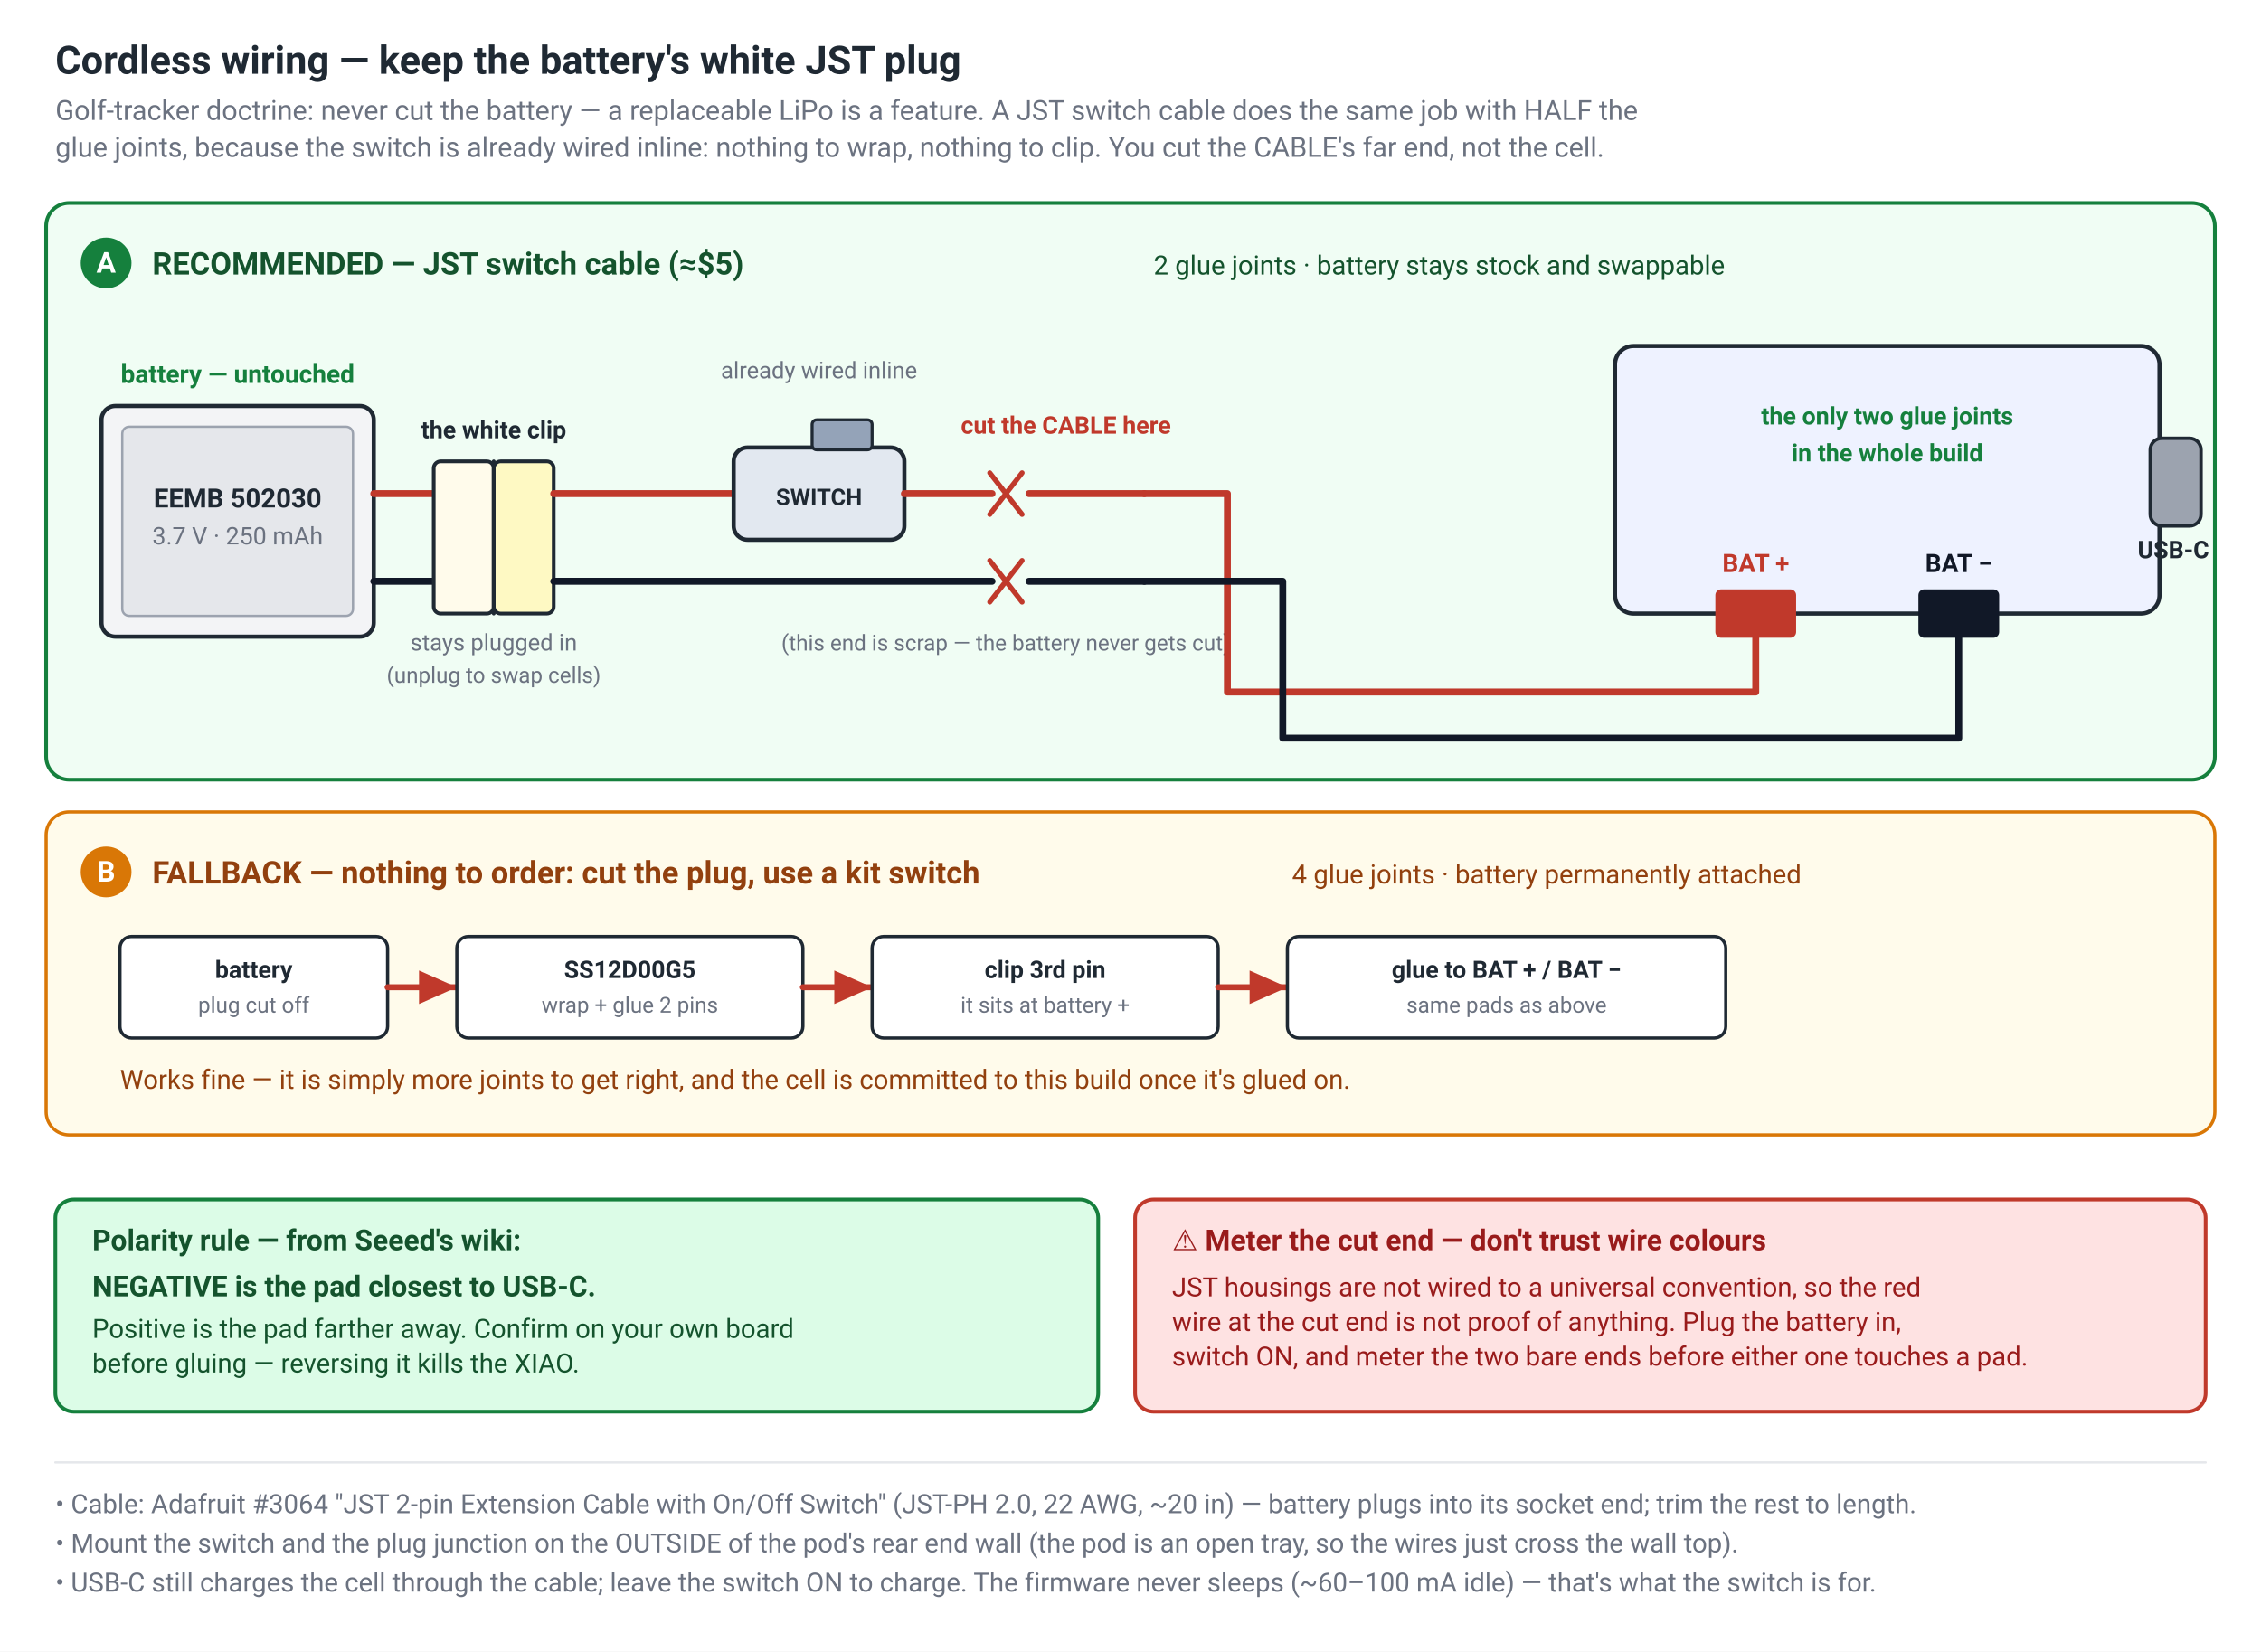
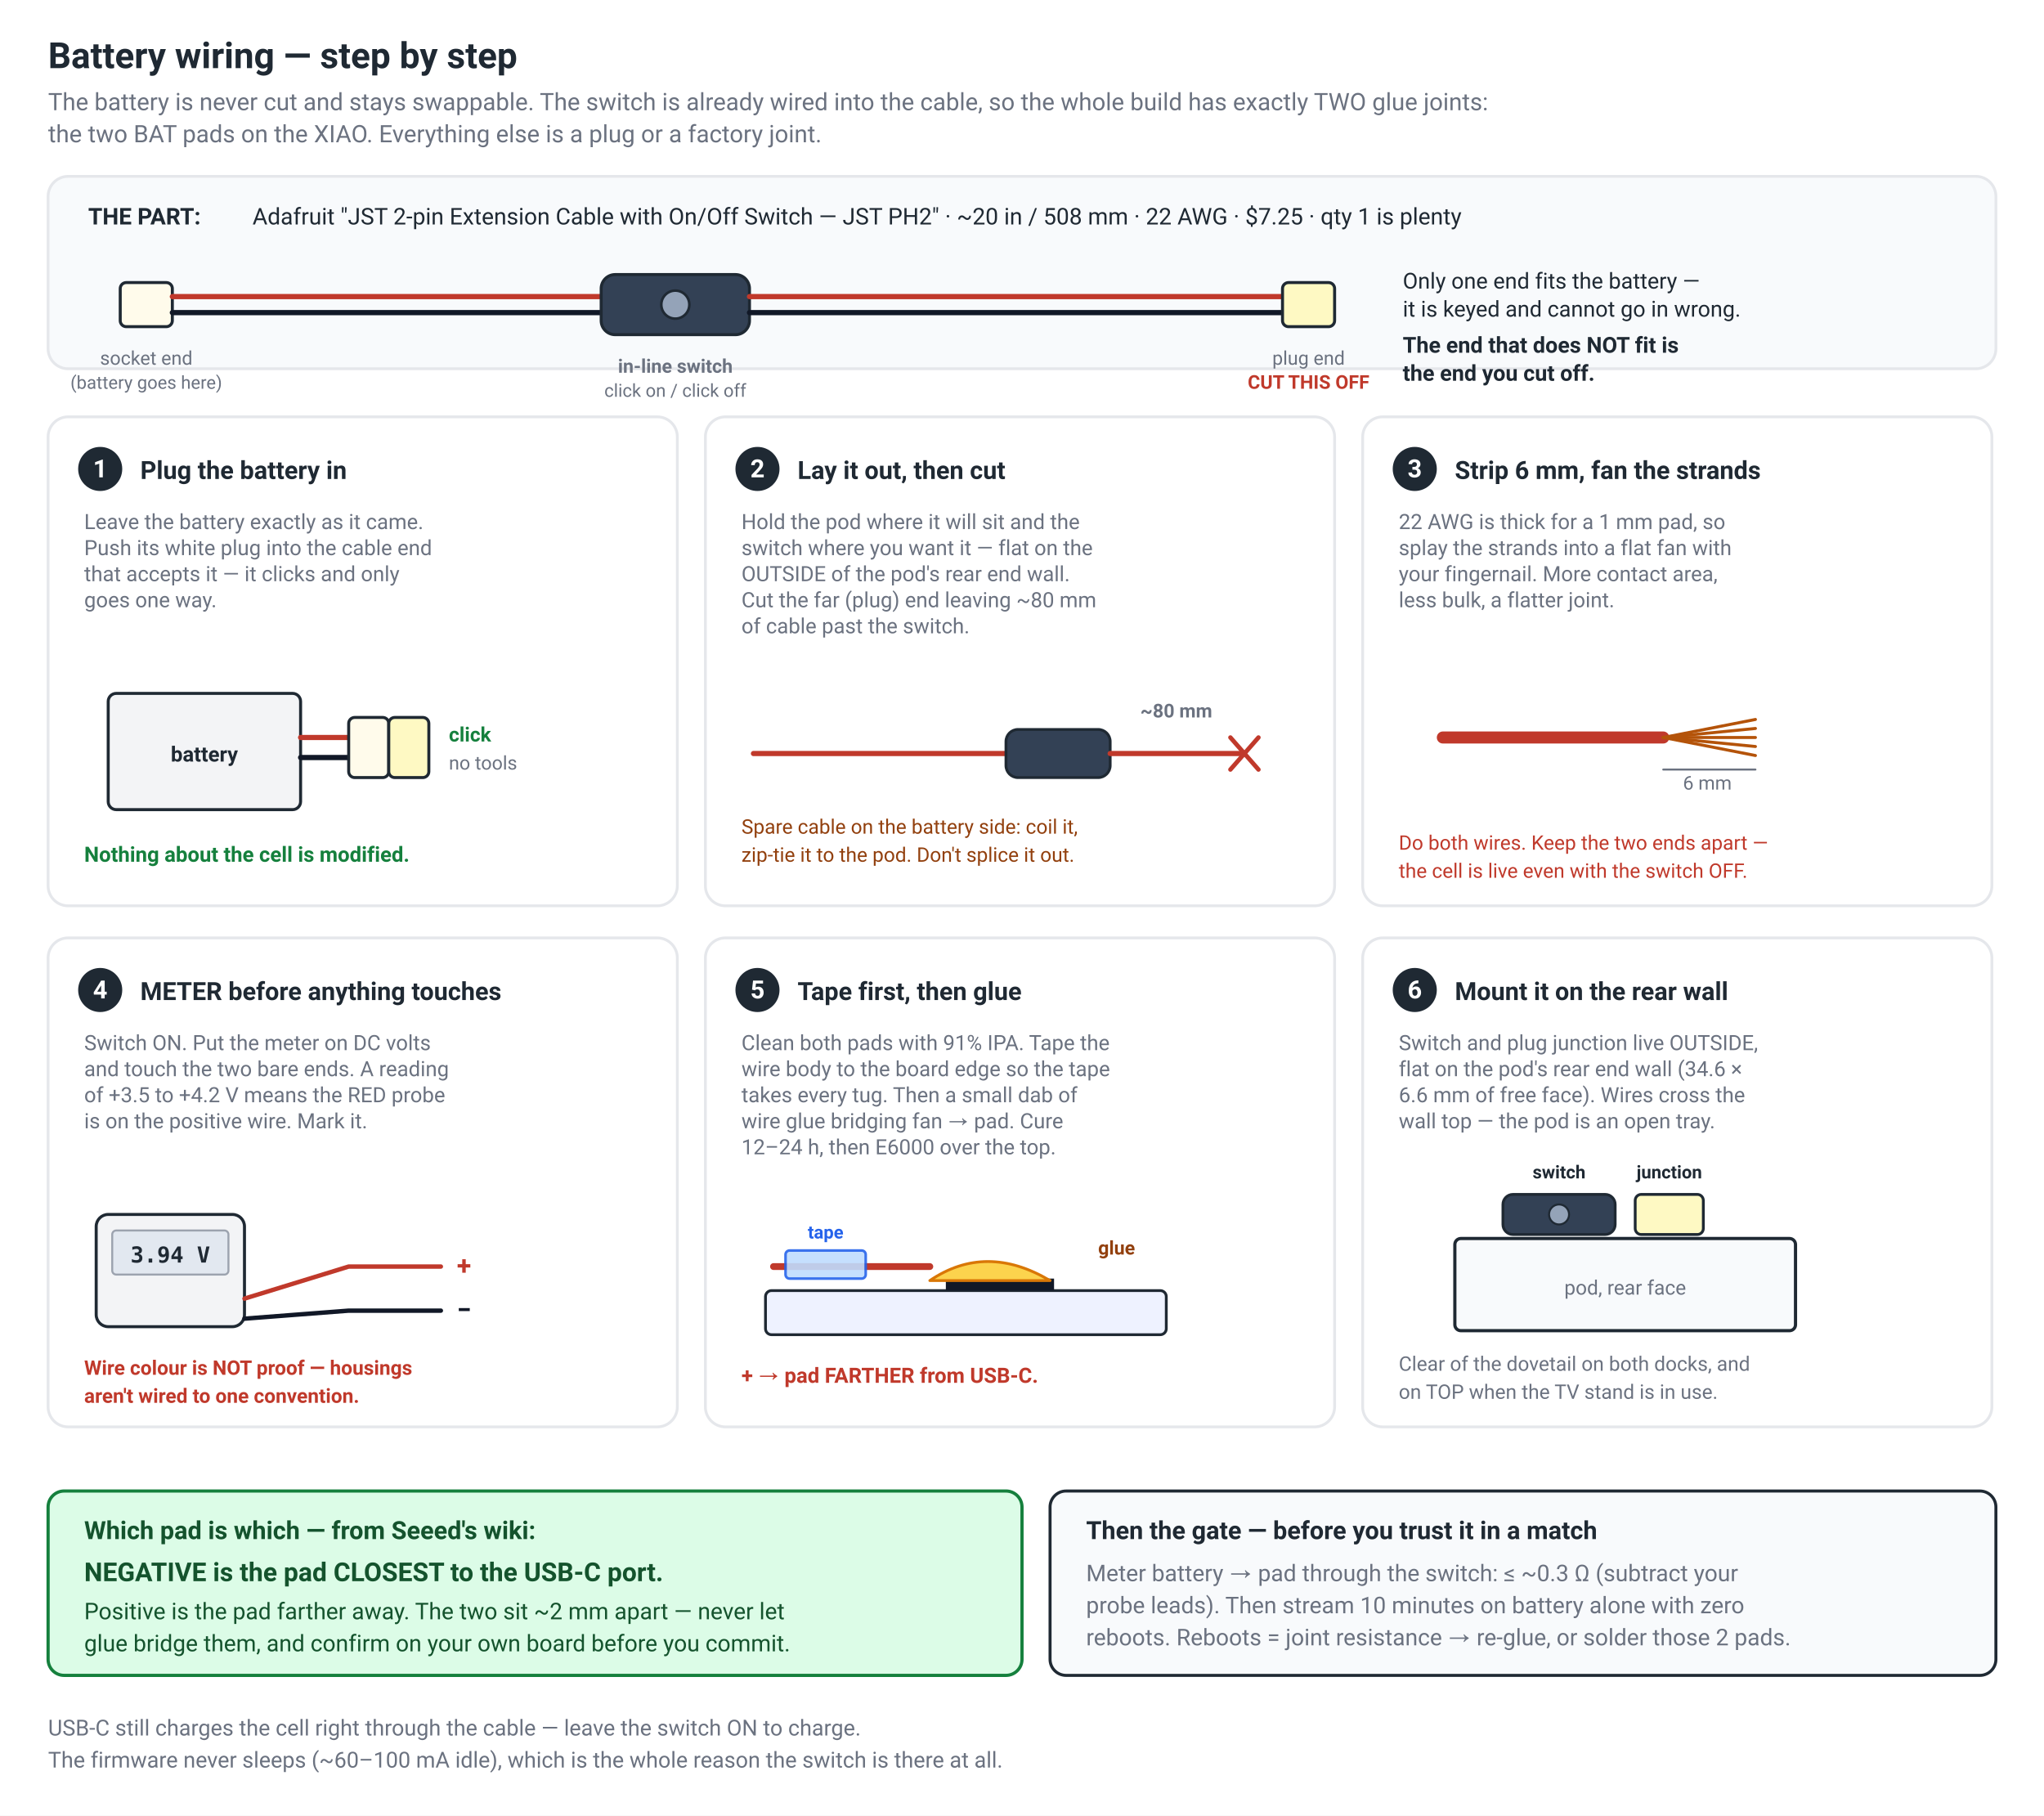
- <svg xmlns="http://www.w3.org/2000/svg" width="980" height="716" viewBox="0 0 980 716" role="img" aria-label="Cordless wiring: keep the battery's JST plug, switch on the cable">
+ <svg xmlns="http://www.w3.org/2000/svg" width="1020" height="906" viewBox="0 0 1020 906" role="img" aria-label="Battery wiring, step by step, using the Adafruit JST-PH switch cable">
  <defs>
    <marker id="arrow" viewBox="0 0 10 10" refX="9" refY="5" markerWidth="7" markerHeight="7" orient="auto-start-reverse">
      <path d="M0,1 L9,5 L0,9 z" fill="#1f2933" />
    </marker>
    <marker id="arrowR" viewBox="0 0 10 10" refX="9" refY="5" markerWidth="7" markerHeight="7" orient="auto-start-reverse">
      <path d="M0,1 L9,5 L0,9 z" fill="#c0392b" />
    </marker>
    <marker id="arrowM" viewBox="0 0 10 10" refX="9" refY="5" markerWidth="6" markerHeight="6" orient="auto-start-reverse">
      <path d="M0,1 L9,5 L0,9 z" fill="#6b7280" />
    </marker>
    <marker id="arrowG" viewBox="0 0 10 10" refX="9" refY="5" markerWidth="7" markerHeight="7" orient="auto-start-reverse">
      <path d="M0,1 L9,5 L0,9 z" fill="#15803d" />
    </marker>
    <pattern id="hatch" width="6" height="6" patternTransform="rotate(45)" patternUnits="userSpaceOnUse">
      <line x1="0" y1="0" x2="0" y2="6" stroke="#9ca3af" stroke-width="2.5" />
    </pattern>
  </defs>
-   <rect width="980" height="716" fill="#ffffff" />
-   <text x="24.0" y="32.0" font-family="ui-sans-serif, 'Segoe UI', Roboto, Helvetica, Arial, sans-serif" font-size="17" fill="#1f2933" text-anchor="start" font-weight="700">Cordless wiring — keep the battery's white JST plug</text>
-   <text x="24.0" y="52.0" font-family="ui-sans-serif, 'Segoe UI', Roboto, Helvetica, Arial, sans-serif" font-size="12" fill="#6b7280" text-anchor="start" font-weight="400">Golf-tracker doctrine: never cut the battery — a replaceable LiPo is a feature. A JST switch cable does the same job with HALF the</text>
-   <text x="24.0" y="68.0" font-family="ui-sans-serif, 'Segoe UI', Roboto, Helvetica, Arial, sans-serif" font-size="12" fill="#6b7280" text-anchor="start" font-weight="400">glue joints, because the switch is already wired inline: nothing to wrap, nothing to clip. You cut the CABLE's far end, not the cell.</text>
-   <rect x="20.0" y="88.0" width="940.0" height="250.0" rx="10" fill="#f0fdf4" stroke="#15803d" stroke-width="1.6" />
-   <circle cx="46.0" cy="114.0" r="11.0" fill="#15803d" stroke="none" stroke-width="1.4" />
-   <text x="46.0" y="118.2" font-family="ui-sans-serif, 'Segoe UI', Roboto, Helvetica, Arial, sans-serif" font-size="12.5" fill="#ffffff" text-anchor="middle" font-weight="700">A</text>
-   <text x="66.0" y="119.0" font-family="ui-sans-serif, 'Segoe UI', Roboto, Helvetica, Arial, sans-serif" font-size="13.5" fill="#14532d" text-anchor="start" font-weight="700">RECOMMENDED — JST switch cable (≈$5)</text>
-   <text x="500.0" y="119.0" font-family="ui-sans-serif, 'Segoe UI', Roboto, Helvetica, Arial, sans-serif" font-size="11.5" fill="#14532d" text-anchor="start" font-weight="400">2 glue joints · battery stays stock and swappable</text>
-   <rect x="44.0" y="176.0" width="118.0" height="100.0" rx="6" fill="#f3f4f6" stroke="#1f2933" stroke-width="1.8" />
-   <rect x="53.0" y="185.0" width="100.0" height="82.0" rx="3" fill="#e5e7eb" stroke="#9ca3af" stroke-width="1" />
-   <text x="103.0" y="220.0" font-family="ui-sans-serif, 'Segoe UI', Roboto, Helvetica, Arial, sans-serif" font-size="11.5" fill="#1f2933" text-anchor="middle" font-weight="700">EEMB 502030</text>
-   <text x="103.0" y="236.0" font-family="ui-sans-serif, 'Segoe UI', Roboto, Helvetica, Arial, sans-serif" font-size="10.5" fill="#6b7280" text-anchor="middle" font-weight="400">3.7 V · 250 mAh</text>
-   <text x="103.0" y="166.0" font-family="ui-sans-serif, 'Segoe UI', Roboto, Helvetica, Arial, sans-serif" font-size="11" fill="#15803d" text-anchor="middle" font-weight="700">battery — untouched</text>
-   <line x1="162.0" y1="214.0" x2="188.0" y2="214.0" stroke="#c0392b" stroke-width="3" stroke-linecap="round" />
-   <line x1="162.0" y1="252.0" x2="188.0" y2="252.0" stroke="#111827" stroke-width="3" stroke-linecap="round" />
-   <rect x="188.0" y="200.0" width="26.0" height="66.0" rx="3" fill="#fffbeb" stroke="#1f2933" stroke-width="1.6" />
-   <rect x="214.0" y="200.0" width="26.0" height="66.0" rx="3" fill="#fef9c3" stroke="#1f2933" stroke-width="1.6" />
-   <line x1="214.0" y1="200.0" x2="214.0" y2="266.0" stroke="#1f2933" stroke-width="1.6" stroke-linecap="round" />
-   <text x="214.0" y="190.0" font-family="ui-sans-serif, 'Segoe UI', Roboto, Helvetica, Arial, sans-serif" font-size="10.5" fill="#1f2933" text-anchor="middle" font-weight="700">the white clip</text>
-   <text x="214.0" y="282.0" font-family="ui-sans-serif, 'Segoe UI', Roboto, Helvetica, Arial, sans-serif" font-size="10" fill="#6b7280" text-anchor="middle" font-weight="400">stays plugged in</text>
-   <text x="214.0" y="296.0" font-family="ui-sans-serif, 'Segoe UI', Roboto, Helvetica, Arial, sans-serif" font-size="9.5" fill="#6b7280" text-anchor="middle" font-weight="400">(unplug to swap cells)</text>
-   <line x1="240.0" y1="214.0" x2="318.0" y2="214.0" stroke="#c0392b" stroke-width="3" stroke-linecap="round" />
-   <line x1="240.0" y1="252.0" x2="430.0" y2="252.0" stroke="#111827" stroke-width="3" stroke-linecap="round" />
-   <rect x="318.0" y="194.0" width="74.0" height="40.0" rx="6" fill="#e2e8f0" stroke="#1f2933" stroke-width="1.8" />
-   <rect x="352.0" y="182.0" width="26.0" height="13.0" rx="2" fill="#94a3b8" stroke="#1f2933" stroke-width="1.3" />
-   <text x="355.0" y="219.0" font-family="ui-sans-serif, 'Segoe UI', Roboto, Helvetica, Arial, sans-serif" font-size="10" fill="#1f2933" text-anchor="middle" font-weight="700">SWITCH</text>
-   <text x="355.0" y="164.0" font-family="ui-sans-serif, 'Segoe UI', Roboto, Helvetica, Arial, sans-serif" font-size="10" fill="#6b7280" text-anchor="middle" font-weight="400">already wired inline</text>
-   <line x1="392.0" y1="214.0" x2="430.0" y2="214.0" stroke="#c0392b" stroke-width="3" stroke-linecap="round" />
-   <line x1="429.0" y1="205.0" x2="443.0" y2="223.0" stroke="#c0392b" stroke-width="2.2" stroke-linecap="round" />
-   <line x1="429.0" y1="223.0" x2="443.0" y2="205.0" stroke="#c0392b" stroke-width="2.2" stroke-linecap="round" />
-   <line x1="429.0" y1="243.0" x2="443.0" y2="261.0" stroke="#c0392b" stroke-width="2.2" stroke-linecap="round" />
-   <line x1="429.0" y1="261.0" x2="443.0" y2="243.0" stroke="#c0392b" stroke-width="2.2" stroke-linecap="round" />
-   <text x="462.0" y="188.0" font-family="ui-sans-serif, 'Segoe UI', Roboto, Helvetica, Arial, sans-serif" font-size="10.5" fill="#c0392b" text-anchor="middle" font-weight="700">cut the CABLE here</text>
-   <text x="436.0" y="282.0" font-family="ui-sans-serif, 'Segoe UI', Roboto, Helvetica, Arial, sans-serif" font-size="9.5" fill="#6b7280" text-anchor="middle" font-weight="400">(this end is scrap — the battery never gets cut)</text>
-   <line x1="446.0" y1="214.0" x2="496.0" y2="214.0" stroke="#c0392b" stroke-width="3" stroke-linecap="round" />
-   <line x1="446.0" y1="252.0" x2="496.0" y2="252.0" stroke="#111827" stroke-width="3" stroke-linecap="round" />
-   <text x="818.0" y="166.0" font-family="ui-sans-serif, 'Segoe UI', Roboto, Helvetica, Arial, sans-serif" font-size="11.5" fill="#1f2933" text-anchor="middle" font-weight="700">XIAO ESP32S3 — underside</text>
-   <rect x="700.0" y="150.0" width="236.0" height="116.0" rx="8" fill="#eef2ff" stroke="#1f2933" stroke-width="1.8" />
-   <rect x="932.0" y="190.0" width="22.0" height="38.0" rx="5" fill="#9ca3af" stroke="#1f2933" stroke-width="1.5" />
-   <text x="942.0" y="242.0" font-family="ui-sans-serif, 'Segoe UI', Roboto, Helvetica, Arial, sans-serif" font-size="10.5" fill="#1f2933" text-anchor="middle" font-weight="700">USB-C</text>
-   <rect x="744.0" y="256.0" width="34.0" height="20.0" rx="2" fill="#c0392b" stroke="#c0392b" stroke-width="1" />
-   <rect x="832.0" y="256.0" width="34.0" height="20.0" rx="2" fill="#111827" stroke="#111827" stroke-width="1" />
-   <text x="761.0" y="248.0" font-family="ui-sans-serif, 'Segoe UI', Roboto, Helvetica, Arial, sans-serif" font-size="11" fill="#c0392b" text-anchor="middle" font-weight="700">BAT +</text>
-   <text x="849.0" y="248.0" font-family="ui-sans-serif, 'Segoe UI', Roboto, Helvetica, Arial, sans-serif" font-size="11" fill="#111827" text-anchor="middle" font-weight="700">BAT −</text>
-   <text x="818.0" y="184.0" font-family="ui-sans-serif, 'Segoe UI', Roboto, Helvetica, Arial, sans-serif" font-size="10.5" fill="#15803d" text-anchor="middle" font-weight="700">the only two glue joints</text>
-   <text x="818.0" y="200.0" font-family="ui-sans-serif, 'Segoe UI', Roboto, Helvetica, Arial, sans-serif" font-size="10.5" fill="#15803d" text-anchor="middle" font-weight="700">in the whole build</text>
-   <path d="M496,214 L532,214 L532,300 L761,300 L761,276" fill="none" stroke="#c0392b" stroke-width="3" stroke-linecap="round" stroke-linejoin="round" />
-   <path d="M496,252 L556,252 L556,320 L849,320 L849,276" fill="none" stroke="#111827" stroke-width="3" stroke-linecap="round" stroke-linejoin="round" />
-   <rect x="20.0" y="352.0" width="940.0" height="140.0" rx="10" fill="#fffbeb" stroke="#d97706" stroke-width="1.4" />
-   <circle cx="46.0" cy="378.0" r="11.0" fill="#d97706" stroke="none" stroke-width="1.4" />
-   <text x="46.0" y="382.2" font-family="ui-sans-serif, 'Segoe UI', Roboto, Helvetica, Arial, sans-serif" font-size="12.5" fill="#ffffff" text-anchor="middle" font-weight="700">B</text>
-   <text x="66.0" y="383.0" font-family="ui-sans-serif, 'Segoe UI', Roboto, Helvetica, Arial, sans-serif" font-size="13.5" fill="#92400e" text-anchor="start" font-weight="700">FALLBACK — nothing to order: cut the plug, use a kit switch</text>
-   <text x="560.0" y="383.0" font-family="ui-sans-serif, 'Segoe UI', Roboto, Helvetica, Arial, sans-serif" font-size="11.5" fill="#92400e" text-anchor="start" font-weight="400">4 glue joints · battery permanently attached</text>
-   <rect x="52.0" y="406.0" width="116.0" height="44.0" rx="5" fill="#fff" stroke="#1f2933" stroke-width="1.4" />
-   <text x="110.0" y="424.0" font-family="ui-sans-serif, 'Segoe UI', Roboto, Helvetica, Arial, sans-serif" font-size="10.5" fill="#1f2933" text-anchor="middle" font-weight="700">battery</text>
-   <text x="110.0" y="439.0" font-family="ui-sans-serif, 'Segoe UI', Roboto, Helvetica, Arial, sans-serif" font-size="9.5" fill="#6b7280" text-anchor="middle" font-weight="400">plug cut off</text>
-   <line x1="168.0" y1="428.0" x2="198.0" y2="428.0" stroke="#c0392b" stroke-width="2.6" stroke-linecap="round" marker-end="url(#arrowR)" />
-   <rect x="198.0" y="406.0" width="150.0" height="44.0" rx="5" fill="#fff" stroke="#1f2933" stroke-width="1.4" />
-   <text x="273.0" y="424.0" font-family="ui-sans-serif, 'Segoe UI', Roboto, Helvetica, Arial, sans-serif" font-size="10.5" fill="#1f2933" text-anchor="middle" font-weight="700">SS12D00G5</text>
-   <text x="273.0" y="439.0" font-family="ui-sans-serif, 'Segoe UI', Roboto, Helvetica, Arial, sans-serif" font-size="9.5" fill="#6b7280" text-anchor="middle" font-weight="400">wrap + glue 2 pins</text>
-   <line x1="348.0" y1="428.0" x2="378.0" y2="428.0" stroke="#c0392b" stroke-width="2.6" stroke-linecap="round" marker-end="url(#arrowR)" />
-   <rect x="378.0" y="406.0" width="150.0" height="44.0" rx="5" fill="#fff" stroke="#1f2933" stroke-width="1.4" />
-   <text x="453.0" y="424.0" font-family="ui-sans-serif, 'Segoe UI', Roboto, Helvetica, Arial, sans-serif" font-size="10.5" fill="#1f2933" text-anchor="middle" font-weight="700">clip 3rd pin</text>
-   <text x="453.0" y="439.0" font-family="ui-sans-serif, 'Segoe UI', Roboto, Helvetica, Arial, sans-serif" font-size="9.5" fill="#6b7280" text-anchor="middle" font-weight="400">it sits at battery +</text>
-   <line x1="528.0" y1="428.0" x2="558.0" y2="428.0" stroke="#c0392b" stroke-width="2.6" stroke-linecap="round" marker-end="url(#arrowR)" />
-   <rect x="558.0" y="406.0" width="190.0" height="44.0" rx="5" fill="#fff" stroke="#1f2933" stroke-width="1.4" />
-   <text x="653.0" y="424.0" font-family="ui-sans-serif, 'Segoe UI', Roboto, Helvetica, Arial, sans-serif" font-size="10.5" fill="#1f2933" text-anchor="middle" font-weight="700">glue to BAT + / BAT −</text>
-   <text x="653.0" y="439.0" font-family="ui-sans-serif, 'Segoe UI', Roboto, Helvetica, Arial, sans-serif" font-size="9.5" fill="#6b7280" text-anchor="middle" font-weight="400">same pads as above</text>
-   <text x="52.0" y="472.0" font-family="ui-sans-serif, 'Segoe UI', Roboto, Helvetica, Arial, sans-serif" font-size="11.5" fill="#92400e" text-anchor="start" font-weight="400">Works fine — it is simply more joints to get right, and the cell is committed to this build once it's glued on.</text>
-   <rect x="24.0" y="520.0" width="452.0" height="92.0" rx="8" fill="#dcfce7" stroke="#15803d" stroke-width="1.6" />
-   <text x="40.0" y="542.0" font-family="ui-sans-serif, 'Segoe UI', Roboto, Helvetica, Arial, sans-serif" font-size="12.5" fill="#14532d" text-anchor="start" font-weight="700">Polarity rule — from Seeed's wiki:</text>
-   <text x="40.0" y="562.0" font-family="ui-sans-serif, 'Segoe UI', Roboto, Helvetica, Arial, sans-serif" font-size="12.5" fill="#14532d" text-anchor="start" font-weight="700">NEGATIVE is the pad closest to USB-C.</text>
-   <text x="40.0" y="580.0" font-family="ui-sans-serif, 'Segoe UI', Roboto, Helvetica, Arial, sans-serif" font-size="11.5" fill="#14532d" text-anchor="start" font-weight="400">Positive is the pad farther away. Confirm on your own board</text>
-   <text x="40.0" y="595.0" font-family="ui-sans-serif, 'Segoe UI', Roboto, Helvetica, Arial, sans-serif" font-size="11.5" fill="#14532d" text-anchor="start" font-weight="400">before gluing — reversing it kills the XIAO.</text>
-   <rect x="492.0" y="520.0" width="464.0" height="92.0" rx="8" fill="#fee2e2" stroke="#c0392b" stroke-width="1.6" />
-   <text x="508.0" y="542.0" font-family="ui-sans-serif, 'Segoe UI', Roboto, Helvetica, Arial, sans-serif" font-size="12.5" fill="#991b1b" text-anchor="start" font-weight="700">⚠  Meter the cut end — don't trust wire colours</text>
-   <text x="508.0" y="562.0" font-family="ui-sans-serif, 'Segoe UI', Roboto, Helvetica, Arial, sans-serif" font-size="11.5" fill="#991b1b" text-anchor="start" font-weight="400">JST housings are not wired to a universal convention, so the red</text>
-   <text x="508.0" y="577.0" font-family="ui-sans-serif, 'Segoe UI', Roboto, Helvetica, Arial, sans-serif" font-size="11.5" fill="#991b1b" text-anchor="start" font-weight="400">wire at the cut end is not proof of anything. Plug the battery in,</text>
-   <text x="508.0" y="592.0" font-family="ui-sans-serif, 'Segoe UI', Roboto, Helvetica, Arial, sans-serif" font-size="11.5" fill="#991b1b" text-anchor="start" font-weight="400">switch ON, and meter the two bare ends before either one touches a pad.</text>
-   <line x1="24.0" y1="634.0" x2="956.0" y2="634.0" stroke="#e5e7eb" stroke-width="1" stroke-linecap="round" />
-   <text x="24.0" y="656.0" font-family="ui-sans-serif, 'Segoe UI', Roboto, Helvetica, Arial, sans-serif" font-size="11.5" fill="#6b7280" text-anchor="start" font-weight="400">•  Cable: Adafruit #3064 "JST 2-pin Extension Cable with On/Off Switch" (JST-PH 2.0, 22 AWG, ~20 in) — battery plugs into its socket end; trim the rest to length.</text>
-   <text x="24.0" y="673.0" font-family="ui-sans-serif, 'Segoe UI', Roboto, Helvetica, Arial, sans-serif" font-size="11.5" fill="#6b7280" text-anchor="start" font-weight="400">•  Mount the switch and the plug junction on the OUTSIDE of the pod's rear end wall (the pod is an open tray, so the wires just cross the wall top).</text>
-   <text x="24.0" y="690.0" font-family="ui-sans-serif, 'Segoe UI', Roboto, Helvetica, Arial, sans-serif" font-size="11.5" fill="#6b7280" text-anchor="start" font-weight="400">•  USB-C still charges the cell through the cable; leave the switch ON to charge. The firmware never sleeps (~60–100 mA idle) — that's what the switch is for.</text>
+   <rect width="1020" height="906" fill="#ffffff" />
+   <text x="24.0" y="34.0" font-family="ui-sans-serif, 'Segoe UI', Roboto, Helvetica, Arial, sans-serif" font-size="18" fill="#1f2933" text-anchor="start" font-weight="700">Battery wiring — step by step</text>
+   <text x="24.0" y="55.0" font-family="ui-sans-serif, 'Segoe UI', Roboto, Helvetica, Arial, sans-serif" font-size="12" fill="#6b7280" text-anchor="start" font-weight="400">The battery is never cut and stays swappable. The switch is already wired into the cable, so the whole build has exactly TWO glue joints:</text>
+   <text x="24.0" y="71.0" font-family="ui-sans-serif, 'Segoe UI', Roboto, Helvetica, Arial, sans-serif" font-size="12" fill="#6b7280" text-anchor="start" font-weight="400">the two BAT pads on the XIAO. Everything else is a plug or a factory joint.</text>
+   <rect x="24.0" y="88.0" width="972.0" height="96.0" rx="10" fill="#f8fafc" stroke="#e5e7eb" stroke-width="1.4" />
+   <text x="44.0" y="112.0" font-family="ui-sans-serif, 'Segoe UI', Roboto, Helvetica, Arial, sans-serif" font-size="11.5" fill="#1f2933" text-anchor="start" font-weight="700">THE PART:</text>
+   <text x="126.0" y="112.0" font-family="ui-sans-serif, 'Segoe UI', Roboto, Helvetica, Arial, sans-serif" font-size="11.5" fill="#1f2933" text-anchor="start" font-weight="400">Adafruit "JST 2-pin Extension Cable with On/Off Switch — JST PH2"  ·  ~20 in / 508 mm  ·  22 AWG  ·  $7.25  ·  qty 1 is plenty</text>
+   <rect x="60.0" y="141.0" width="26.0" height="22.0" rx="3" fill="#fffbeb" stroke="#1f2933" stroke-width="1.5" />
+   <text x="73.0" y="182.0" font-family="ui-sans-serif, 'Segoe UI', Roboto, Helvetica, Arial, sans-serif" font-size="9.5" fill="#6b7280" text-anchor="middle" font-weight="400">socket end</text>
+   <text x="73.0" y="194.0" font-family="ui-sans-serif, 'Segoe UI', Roboto, Helvetica, Arial, sans-serif" font-size="9" fill="#6b7280" text-anchor="middle" font-weight="400">(battery goes here)</text>
+   <line x1="86.0" y1="148.0" x2="300.0" y2="148.0" stroke="#c0392b" stroke-width="2.6" stroke-linecap="round" />
+   <line x1="86.0" y1="156.0" x2="300.0" y2="156.0" stroke="#111827" stroke-width="2.6" stroke-linecap="round" />
+   <rect x="300.0" y="137.0" width="74.0" height="30.0" rx="7" fill="#334155" stroke="#1f2933" stroke-width="1.5" />
+   <circle cx="337.0" cy="152.0" r="7.0" fill="#94a3b8" stroke="#1f2933" stroke-width="1.3" />
+   <text x="337.0" y="186.0" font-family="ui-sans-serif, 'Segoe UI', Roboto, Helvetica, Arial, sans-serif" font-size="9.5" fill="#6b7280" text-anchor="middle" font-weight="700">in-line switch</text>
+   <text x="337.0" y="198.0" font-family="ui-sans-serif, 'Segoe UI', Roboto, Helvetica, Arial, sans-serif" font-size="9" fill="#6b7280" text-anchor="middle" font-weight="400">click on / click off</text>
+   <line x1="374.0" y1="148.0" x2="640.0" y2="148.0" stroke="#c0392b" stroke-width="2.6" stroke-linecap="round" />
+   <line x1="374.0" y1="156.0" x2="640.0" y2="156.0" stroke="#111827" stroke-width="2.6" stroke-linecap="round" />
+   <rect x="640.0" y="141.0" width="26.0" height="22.0" rx="3" fill="#fef9c3" stroke="#1f2933" stroke-width="1.5" />
+   <text x="653.0" y="182.0" font-family="ui-sans-serif, 'Segoe UI', Roboto, Helvetica, Arial, sans-serif" font-size="9.5" fill="#6b7280" text-anchor="middle" font-weight="400">plug end</text>
+   <text x="653.0" y="194.0" font-family="ui-sans-serif, 'Segoe UI', Roboto, Helvetica, Arial, sans-serif" font-size="9.5" fill="#c0392b" text-anchor="middle" font-weight="700">CUT THIS OFF</text>
+   <text x="700.0" y="144.0" font-family="ui-sans-serif, 'Segoe UI', Roboto, Helvetica, Arial, sans-serif" font-size="11" fill="#1f2933" text-anchor="start" font-weight="400">Only one end fits the battery —</text>
+   <text x="700.0" y="158.0" font-family="ui-sans-serif, 'Segoe UI', Roboto, Helvetica, Arial, sans-serif" font-size="11" fill="#1f2933" text-anchor="start" font-weight="400">it is keyed and cannot go in wrong.</text>
+   <text x="700.0" y="176.0" font-family="ui-sans-serif, 'Segoe UI', Roboto, Helvetica, Arial, sans-serif" font-size="11" fill="#1f2933" text-anchor="start" font-weight="700">The end that does NOT fit is</text>
+   <text x="700.0" y="190.0" font-family="ui-sans-serif, 'Segoe UI', Roboto, Helvetica, Arial, sans-serif" font-size="11" fill="#1f2933" text-anchor="start" font-weight="700">the end you cut off.</text>
+   <rect x="24.0" y="208.0" width="314.0" height="244.0" rx="10" fill="#ffffff" stroke="#e5e7eb" stroke-width="1.4" />
+   <circle cx="50.0" cy="234.0" r="11.0" fill="#1f2933" stroke="none" stroke-width="1.4" />
+   <text x="50.0" y="238.2" font-family="ui-sans-serif, 'Segoe UI', Roboto, Helvetica, Arial, sans-serif" font-size="12.5" fill="#ffffff" text-anchor="middle" font-weight="700">1</text>
+   <text x="70.0" y="239.0" font-family="ui-sans-serif, 'Segoe UI', Roboto, Helvetica, Arial, sans-serif" font-size="12.5" fill="#1f2933" text-anchor="start" font-weight="700">Plug the battery in</text>
+   <text x="42.0" y="264.0" font-family="ui-sans-serif, 'Segoe UI', Roboto, Helvetica, Arial, sans-serif" font-size="10.5" fill="#6b7280" text-anchor="start" font-weight="400">Leave the battery exactly as it came.</text>
+   <text x="42.0" y="277.0" font-family="ui-sans-serif, 'Segoe UI', Roboto, Helvetica, Arial, sans-serif" font-size="10.5" fill="#6b7280" text-anchor="start" font-weight="400">Push its white plug into the cable end</text>
+   <text x="42.0" y="290.0" font-family="ui-sans-serif, 'Segoe UI', Roboto, Helvetica, Arial, sans-serif" font-size="10.5" fill="#6b7280" text-anchor="start" font-weight="400">that accepts it — it clicks and only</text>
+   <text x="42.0" y="303.0" font-family="ui-sans-serif, 'Segoe UI', Roboto, Helvetica, Arial, sans-serif" font-size="10.5" fill="#6b7280" text-anchor="start" font-weight="400">goes one way.</text>
+   <rect x="54.0" y="346.0" width="96.0" height="58.0" rx="4" fill="#f3f4f6" stroke="#1f2933" stroke-width="1.5" />
+   <text x="102.0" y="380.0" font-family="ui-sans-serif, 'Segoe UI', Roboto, Helvetica, Arial, sans-serif" font-size="10.5" fill="#1f2933" text-anchor="middle" font-weight="700">battery</text>
+   <line x1="150.0" y1="368.0" x2="174.0" y2="368.0" stroke="#c0392b" stroke-width="2.6" stroke-linecap="round" />
+   <line x1="150.0" y1="378.0" x2="174.0" y2="378.0" stroke="#111827" stroke-width="2.6" stroke-linecap="round" />
+   <rect x="174.0" y="358.0" width="20.0" height="30.0" rx="3" fill="#fffbeb" stroke="#1f2933" stroke-width="1.5" />
+   <rect x="194.0" y="358.0" width="20.0" height="30.0" rx="3" fill="#fef9c3" stroke="#1f2933" stroke-width="1.5" />
+   <text x="224.0" y="370.0" font-family="ui-sans-serif, 'Segoe UI', Roboto, Helvetica, Arial, sans-serif" font-size="10" fill="#15803d" text-anchor="start" font-weight="700">click</text>
+   <text x="224.0" y="384.0" font-family="ui-sans-serif, 'Segoe UI', Roboto, Helvetica, Arial, sans-serif" font-size="9.5" fill="#6b7280" text-anchor="start" font-weight="400">no tools</text>
+   <text x="42.0" y="430.0" font-family="ui-sans-serif, 'Segoe UI', Roboto, Helvetica, Arial, sans-serif" font-size="10.5" fill="#15803d" text-anchor="start" font-weight="700">Nothing about the cell is modified.</text>
+   <rect x="352.0" y="208.0" width="314.0" height="244.0" rx="10" fill="#ffffff" stroke="#e5e7eb" stroke-width="1.4" />
+   <circle cx="378.0" cy="234.0" r="11.0" fill="#1f2933" stroke="none" stroke-width="1.4" />
+   <text x="378.0" y="238.2" font-family="ui-sans-serif, 'Segoe UI', Roboto, Helvetica, Arial, sans-serif" font-size="12.5" fill="#ffffff" text-anchor="middle" font-weight="700">2</text>
+   <text x="398.0" y="239.0" font-family="ui-sans-serif, 'Segoe UI', Roboto, Helvetica, Arial, sans-serif" font-size="12.5" fill="#1f2933" text-anchor="start" font-weight="700">Lay it out, then cut</text>
+   <text x="370.0" y="264.0" font-family="ui-sans-serif, 'Segoe UI', Roboto, Helvetica, Arial, sans-serif" font-size="10.5" fill="#6b7280" text-anchor="start" font-weight="400">Hold the pod where it will sit and the</text>
+   <text x="370.0" y="277.0" font-family="ui-sans-serif, 'Segoe UI', Roboto, Helvetica, Arial, sans-serif" font-size="10.5" fill="#6b7280" text-anchor="start" font-weight="400">switch where you want it — flat on the</text>
+   <text x="370.0" y="290.0" font-family="ui-sans-serif, 'Segoe UI', Roboto, Helvetica, Arial, sans-serif" font-size="10.5" fill="#6b7280" text-anchor="start" font-weight="400">OUTSIDE of the pod's rear end wall.</text>
+   <text x="370.0" y="303.0" font-family="ui-sans-serif, 'Segoe UI', Roboto, Helvetica, Arial, sans-serif" font-size="10.5" fill="#6b7280" text-anchor="start" font-weight="400">Cut the far (plug) end leaving ~80 mm</text>
+   <text x="370.0" y="316.0" font-family="ui-sans-serif, 'Segoe UI', Roboto, Helvetica, Arial, sans-serif" font-size="10.5" fill="#6b7280" text-anchor="start" font-weight="400">of cable past the switch.</text>
+   <line x1="376.0" y1="376.0" x2="502.0" y2="376.0" stroke="#c0392b" stroke-width="2.6" stroke-linecap="round" />
+   <rect x="502.0" y="364.0" width="52.0" height="24.0" rx="6" fill="#334155" stroke="#1f2933" stroke-width="1.4" />
+   <line x1="554.0" y1="376.0" x2="620.0" y2="376.0" stroke="#c0392b" stroke-width="2.6" stroke-linecap="round" />
+   <line x1="614.0" y1="368.0" x2="628.0" y2="384.0" stroke="#c0392b" stroke-width="2.2" stroke-linecap="round" />
+   <line x1="614.0" y1="384.0" x2="628.0" y2="368.0" stroke="#c0392b" stroke-width="2.2" stroke-linecap="round" />
+   <text x="587.0" y="358.0" font-family="ui-sans-serif, 'Segoe UI', Roboto, Helvetica, Arial, sans-serif" font-size="9.5" fill="#6b7280" text-anchor="middle" font-weight="700">~80 mm</text>
+   <text x="370.0" y="416.0" font-family="ui-sans-serif, 'Segoe UI', Roboto, Helvetica, Arial, sans-serif" font-size="10" fill="#92400e" text-anchor="start" font-weight="400">Spare cable on the battery side: coil it,</text>
+   <text x="370.0" y="430.0" font-family="ui-sans-serif, 'Segoe UI', Roboto, Helvetica, Arial, sans-serif" font-size="10" fill="#92400e" text-anchor="start" font-weight="400">zip-tie it to the pod. Don't splice it out.</text>
+   <rect x="680.0" y="208.0" width="314.0" height="244.0" rx="10" fill="#ffffff" stroke="#e5e7eb" stroke-width="1.4" />
+   <circle cx="706.0" cy="234.0" r="11.0" fill="#1f2933" stroke="none" stroke-width="1.4" />
+   <text x="706.0" y="238.2" font-family="ui-sans-serif, 'Segoe UI', Roboto, Helvetica, Arial, sans-serif" font-size="12.5" fill="#ffffff" text-anchor="middle" font-weight="700">3</text>
+   <text x="726.0" y="239.0" font-family="ui-sans-serif, 'Segoe UI', Roboto, Helvetica, Arial, sans-serif" font-size="12.5" fill="#1f2933" text-anchor="start" font-weight="700">Strip 6 mm, fan the strands</text>
+   <text x="698.0" y="264.0" font-family="ui-sans-serif, 'Segoe UI', Roboto, Helvetica, Arial, sans-serif" font-size="10.5" fill="#6b7280" text-anchor="start" font-weight="400">22 AWG is thick for a 1 mm pad, so</text>
+   <text x="698.0" y="277.0" font-family="ui-sans-serif, 'Segoe UI', Roboto, Helvetica, Arial, sans-serif" font-size="10.5" fill="#6b7280" text-anchor="start" font-weight="400">splay the strands into a flat fan with</text>
+   <text x="698.0" y="290.0" font-family="ui-sans-serif, 'Segoe UI', Roboto, Helvetica, Arial, sans-serif" font-size="10.5" fill="#6b7280" text-anchor="start" font-weight="400">your fingernail. More contact area,</text>
+   <text x="698.0" y="303.0" font-family="ui-sans-serif, 'Segoe UI', Roboto, Helvetica, Arial, sans-serif" font-size="10.5" fill="#6b7280" text-anchor="start" font-weight="400">less bulk, a flatter joint.</text>
+   <line x1="720.0" y1="368.0" x2="830.0" y2="368.0" stroke="#c0392b" stroke-width="6" stroke-linecap="round" />
+   <line x1="830.0" y1="368.0" x2="876.0" y2="359.0" stroke="#b45309" stroke-width="1.5" stroke-linecap="round" />
+   <line x1="830.0" y1="368.0" x2="876.0" y2="363.5" stroke="#b45309" stroke-width="1.5" stroke-linecap="round" />
+   <line x1="830.0" y1="368.0" x2="876.0" y2="368.0" stroke="#b45309" stroke-width="1.5" stroke-linecap="round" />
+   <line x1="830.0" y1="368.0" x2="876.0" y2="372.5" stroke="#b45309" stroke-width="1.5" stroke-linecap="round" />
+   <line x1="830.0" y1="368.0" x2="876.0" y2="377.0" stroke="#b45309" stroke-width="1.5" stroke-linecap="round" />
+   <text x="852.0" y="394.0" font-family="ui-sans-serif, 'Segoe UI', Roboto, Helvetica, Arial, sans-serif" font-size="9.5" fill="#6b7280" text-anchor="middle" font-weight="400">6 mm</text>
+   <line x1="830.0" y1="384.0" x2="876.0" y2="384.0" stroke="#6b7280" stroke-width="1" stroke-linecap="round" />
+   <text x="698.0" y="424.0" font-family="ui-sans-serif, 'Segoe UI', Roboto, Helvetica, Arial, sans-serif" font-size="10" fill="#c0392b" text-anchor="start" font-weight="400">Do both wires. Keep the two ends apart —</text>
+   <text x="698.0" y="438.0" font-family="ui-sans-serif, 'Segoe UI', Roboto, Helvetica, Arial, sans-serif" font-size="10" fill="#c0392b" text-anchor="start" font-weight="400">the cell is live even with the switch OFF.</text>
+   <rect x="24.0" y="468.0" width="314.0" height="244.0" rx="10" fill="#ffffff" stroke="#e5e7eb" stroke-width="1.4" />
+   <circle cx="50.0" cy="494.0" r="11.0" fill="#1f2933" stroke="none" stroke-width="1.4" />
+   <text x="50.0" y="498.2" font-family="ui-sans-serif, 'Segoe UI', Roboto, Helvetica, Arial, sans-serif" font-size="12.5" fill="#ffffff" text-anchor="middle" font-weight="700">4</text>
+   <text x="70.0" y="499.0" font-family="ui-sans-serif, 'Segoe UI', Roboto, Helvetica, Arial, sans-serif" font-size="12.5" fill="#1f2933" text-anchor="start" font-weight="700">METER before anything touches</text>
+   <text x="42.0" y="524.0" font-family="ui-sans-serif, 'Segoe UI', Roboto, Helvetica, Arial, sans-serif" font-size="10.5" fill="#6b7280" text-anchor="start" font-weight="400">Switch ON. Put the meter on DC volts</text>
+   <text x="42.0" y="537.0" font-family="ui-sans-serif, 'Segoe UI', Roboto, Helvetica, Arial, sans-serif" font-size="10.5" fill="#6b7280" text-anchor="start" font-weight="400">and touch the two bare ends. A reading</text>
+   <text x="42.0" y="550.0" font-family="ui-sans-serif, 'Segoe UI', Roboto, Helvetica, Arial, sans-serif" font-size="10.5" fill="#6b7280" text-anchor="start" font-weight="400">of +3.5 to +4.2 V means the RED probe</text>
+   <text x="42.0" y="563.0" font-family="ui-sans-serif, 'Segoe UI', Roboto, Helvetica, Arial, sans-serif" font-size="10.5" fill="#6b7280" text-anchor="start" font-weight="400">is on the positive wire. Mark it.</text>
+   <rect x="48.0" y="606.0" width="74.0" height="56.0" rx="6" fill="#f3f4f6" stroke="#1f2933" stroke-width="1.5" />
+   <rect x="56.0" y="614.0" width="58.0" height="22.0" rx="2" fill="#e2e8f0" stroke="#9ca3af" stroke-width="1" />
+   <text x="85.0" y="630.0" font-family="ui-monospace, 'Cascadia Code', Consolas, monospace" font-size="11" fill="#1f2933" text-anchor="middle" font-weight="700">3.94 V</text>
+   <path d="M122,648 L174,632 L220,632" fill="none" stroke="#c0392b" stroke-width="2.2" stroke-linecap="round" stroke-linejoin="round" />
+   <path d="M122,658 L174,654 L220,654" fill="none" stroke="#111827" stroke-width="2.2" stroke-linecap="round" stroke-linejoin="round" />
+   <text x="228.0" y="636.0" font-family="ui-sans-serif, 'Segoe UI', Roboto, Helvetica, Arial, sans-serif" font-size="13" fill="#c0392b" text-anchor="start" font-weight="700">+</text>
+   <text x="228.0" y="658.0" font-family="ui-sans-serif, 'Segoe UI', Roboto, Helvetica, Arial, sans-serif" font-size="13" fill="#111827" text-anchor="start" font-weight="700">−</text>
+   <text x="42.0" y="686.0" font-family="ui-sans-serif, 'Segoe UI', Roboto, Helvetica, Arial, sans-serif" font-size="10" fill="#c0392b" text-anchor="start" font-weight="700">Wire colour is NOT proof — housings</text>
+   <text x="42.0" y="700.0" font-family="ui-sans-serif, 'Segoe UI', Roboto, Helvetica, Arial, sans-serif" font-size="10" fill="#c0392b" text-anchor="start" font-weight="700">aren't wired to one convention.</text>
+   <rect x="352.0" y="468.0" width="314.0" height="244.0" rx="10" fill="#ffffff" stroke="#e5e7eb" stroke-width="1.4" />
+   <circle cx="378.0" cy="494.0" r="11.0" fill="#1f2933" stroke="none" stroke-width="1.4" />
+   <text x="378.0" y="498.2" font-family="ui-sans-serif, 'Segoe UI', Roboto, Helvetica, Arial, sans-serif" font-size="12.5" fill="#ffffff" text-anchor="middle" font-weight="700">5</text>
+   <text x="398.0" y="499.0" font-family="ui-sans-serif, 'Segoe UI', Roboto, Helvetica, Arial, sans-serif" font-size="12.5" fill="#1f2933" text-anchor="start" font-weight="700">Tape first, then glue</text>
+   <text x="370.0" y="524.0" font-family="ui-sans-serif, 'Segoe UI', Roboto, Helvetica, Arial, sans-serif" font-size="10.5" fill="#6b7280" text-anchor="start" font-weight="400">Clean both pads with 91% IPA. Tape the</text>
+   <text x="370.0" y="537.0" font-family="ui-sans-serif, 'Segoe UI', Roboto, Helvetica, Arial, sans-serif" font-size="10.5" fill="#6b7280" text-anchor="start" font-weight="400">wire body to the board edge so the tape</text>
+   <text x="370.0" y="550.0" font-family="ui-sans-serif, 'Segoe UI', Roboto, Helvetica, Arial, sans-serif" font-size="10.5" fill="#6b7280" text-anchor="start" font-weight="400">takes every tug. Then a small dab of</text>
+   <text x="370.0" y="563.0" font-family="ui-sans-serif, 'Segoe UI', Roboto, Helvetica, Arial, sans-serif" font-size="10.5" fill="#6b7280" text-anchor="start" font-weight="400">wire glue bridging fan → pad. Cure</text>
+   <text x="370.0" y="576.0" font-family="ui-sans-serif, 'Segoe UI', Roboto, Helvetica, Arial, sans-serif" font-size="10.5" fill="#6b7280" text-anchor="start" font-weight="400">12–24 h, then E6000 over the top.</text>
+   <rect x="382.0" y="644.0" width="200.0" height="22.0" rx="3" fill="#eef2ff" stroke="#1f2933" stroke-width="1.4" />
+   <rect x="472.0" y="638.0" width="54.0" height="6.0" rx="0" fill="#111827" stroke="none" stroke-width="1.4" />
+   <line x1="386.0" y1="632.0" x2="464.0" y2="632.0" stroke="#c0392b" stroke-width="3.4" stroke-linecap="round" />
+   <rect x="392.0" y="624.0" width="40.0" height="14.0" rx="2" fill="#bfdbfe" stroke="#2563eb" stroke-width="1.3" opacity="0.9" />
+   <text x="412.0" y="618.0" font-family="ui-sans-serif, 'Segoe UI', Roboto, Helvetica, Arial, sans-serif" font-size="9" fill="#2563eb" text-anchor="middle" font-weight="700">tape</text>
+   <path d="M464,639 Q492,620 524,639 Z" fill="#fcd34d" stroke="#d97706" stroke-width="1.4" stroke-linecap="round" stroke-linejoin="round" />
+   <text x="548.0" y="626.0" font-family="ui-sans-serif, 'Segoe UI', Roboto, Helvetica, Arial, sans-serif" font-size="9.5" fill="#92400e" text-anchor="start" font-weight="700">glue</text>
+   <text x="370.0" y="690.0" font-family="ui-sans-serif, 'Segoe UI', Roboto, Helvetica, Arial, sans-serif" font-size="10.5" fill="#c0392b" text-anchor="start" font-weight="700">+ → pad FARTHER from USB-C.</text>
+   <rect x="680.0" y="468.0" width="314.0" height="244.0" rx="10" fill="#ffffff" stroke="#e5e7eb" stroke-width="1.4" />
+   <circle cx="706.0" cy="494.0" r="11.0" fill="#1f2933" stroke="none" stroke-width="1.4" />
+   <text x="706.0" y="498.2" font-family="ui-sans-serif, 'Segoe UI', Roboto, Helvetica, Arial, sans-serif" font-size="12.5" fill="#ffffff" text-anchor="middle" font-weight="700">6</text>
+   <text x="726.0" y="499.0" font-family="ui-sans-serif, 'Segoe UI', Roboto, Helvetica, Arial, sans-serif" font-size="12.5" fill="#1f2933" text-anchor="start" font-weight="700">Mount it on the rear wall</text>
+   <text x="698.0" y="524.0" font-family="ui-sans-serif, 'Segoe UI', Roboto, Helvetica, Arial, sans-serif" font-size="10.5" fill="#6b7280" text-anchor="start" font-weight="400">Switch and plug junction live OUTSIDE,</text>
+   <text x="698.0" y="537.0" font-family="ui-sans-serif, 'Segoe UI', Roboto, Helvetica, Arial, sans-serif" font-size="10.5" fill="#6b7280" text-anchor="start" font-weight="400">flat on the pod's rear end wall (34.6 ×</text>
+   <text x="698.0" y="550.0" font-family="ui-sans-serif, 'Segoe UI', Roboto, Helvetica, Arial, sans-serif" font-size="10.5" fill="#6b7280" text-anchor="start" font-weight="400">6.6 mm of free face). Wires cross the</text>
+   <text x="698.0" y="563.0" font-family="ui-sans-serif, 'Segoe UI', Roboto, Helvetica, Arial, sans-serif" font-size="10.5" fill="#6b7280" text-anchor="start" font-weight="400">wall top — the pod is an open tray.</text>
+   <rect x="726.0" y="618.0" width="170.0" height="46.0" rx="3" fill="#f8fafc" stroke="#1f2933" stroke-width="1.6" />
+   <text x="811.0" y="646.0" font-family="ui-sans-serif, 'Segoe UI', Roboto, Helvetica, Arial, sans-serif" font-size="10" fill="#6b7280" text-anchor="middle" font-weight="400">pod, rear face</text>
+   <rect x="750.0" y="596.0" width="56.0" height="20.0" rx="5" fill="#334155" stroke="#1f2933" stroke-width="1.4" />
+   <circle cx="778.0" cy="606.0" r="5.0" fill="#94a3b8" stroke="#1f2933" stroke-width="1" />
+   <rect x="816.0" y="596.0" width="34.0" height="20.0" rx="3" fill="#fef9c3" stroke="#1f2933" stroke-width="1.4" />
+   <text x="778.0" y="588.0" font-family="ui-sans-serif, 'Segoe UI', Roboto, Helvetica, Arial, sans-serif" font-size="9" fill="#1f2933" text-anchor="middle" font-weight="700">switch</text>
+   <text x="833.0" y="588.0" font-family="ui-sans-serif, 'Segoe UI', Roboto, Helvetica, Arial, sans-serif" font-size="9" fill="#1f2933" text-anchor="middle" font-weight="700">junction</text>
+   <text x="698.0" y="684.0" font-family="ui-sans-serif, 'Segoe UI', Roboto, Helvetica, Arial, sans-serif" font-size="10" fill="#6b7280" text-anchor="start" font-weight="400">Clear of the dovetail on both docks, and</text>
+   <text x="698.0" y="698.0" font-family="ui-sans-serif, 'Segoe UI', Roboto, Helvetica, Arial, sans-serif" font-size="10" fill="#6b7280" text-anchor="start" font-weight="400">on TOP when the TV stand is in use.</text>
+   <rect x="24.0" y="744.0" width="486.0" height="92.0" rx="8" fill="#dcfce7" stroke="#15803d" stroke-width="1.6" />
+   <text x="42.0" y="768.0" font-family="ui-sans-serif, 'Segoe UI', Roboto, Helvetica, Arial, sans-serif" font-size="12.5" fill="#14532d" text-anchor="start" font-weight="700">Which pad is which — from Seeed's wiki:</text>
+   <text x="42.0" y="789.0" font-family="ui-sans-serif, 'Segoe UI', Roboto, Helvetica, Arial, sans-serif" font-size="13" fill="#14532d" text-anchor="start" font-weight="700">NEGATIVE is the pad CLOSEST to the USB-C port.</text>
+   <text x="42.0" y="808.0" font-family="ui-sans-serif, 'Segoe UI', Roboto, Helvetica, Arial, sans-serif" font-size="11.5" fill="#14532d" text-anchor="start" font-weight="400">Positive is the pad farther away. The two sit ~2 mm apart — never let</text>
+   <text x="42.0" y="824.0" font-family="ui-sans-serif, 'Segoe UI', Roboto, Helvetica, Arial, sans-serif" font-size="11.5" fill="#14532d" text-anchor="start" font-weight="400">glue bridge them, and confirm on your own board before you commit.</text>
+   <rect x="524.0" y="744.0" width="472.0" height="92.0" rx="8" fill="#f8fafc" stroke="#1f2933" stroke-width="1.5" />
+   <text x="542.0" y="768.0" font-family="ui-sans-serif, 'Segoe UI', Roboto, Helvetica, Arial, sans-serif" font-size="12.5" fill="#1f2933" text-anchor="start" font-weight="700">Then the gate — before you trust it in a match</text>
+   <text x="542.0" y="789.0" font-family="ui-sans-serif, 'Segoe UI', Roboto, Helvetica, Arial, sans-serif" font-size="11.5" fill="#6b7280" text-anchor="start" font-weight="400">Meter battery → pad through the switch: ≤ ~0.3 Ω (subtract your</text>
+   <text x="542.0" y="805.0" font-family="ui-sans-serif, 'Segoe UI', Roboto, Helvetica, Arial, sans-serif" font-size="11.5" fill="#6b7280" text-anchor="start" font-weight="400">probe leads). Then stream 10 minutes on battery alone with zero</text>
+   <text x="542.0" y="821.0" font-family="ui-sans-serif, 'Segoe UI', Roboto, Helvetica, Arial, sans-serif" font-size="11.5" fill="#6b7280" text-anchor="start" font-weight="400">reboots. Reboots = joint resistance → re-glue, or solder those 2 pads.</text>
+   <text x="24.0" y="866.0" font-family="ui-sans-serif, 'Segoe UI', Roboto, Helvetica, Arial, sans-serif" font-size="11" fill="#6b7280" text-anchor="start" font-weight="400">USB-C still charges the cell right through the cable — leave the switch ON to charge.</text>
+   <text x="24.0" y="882.0" font-family="ui-sans-serif, 'Segoe UI', Roboto, Helvetica, Arial, sans-serif" font-size="11" fill="#6b7280" text-anchor="start" font-weight="400">The firmware never sleeps (~60–100 mA idle), which is the whole reason the switch is there at all.</text>
</svg>
